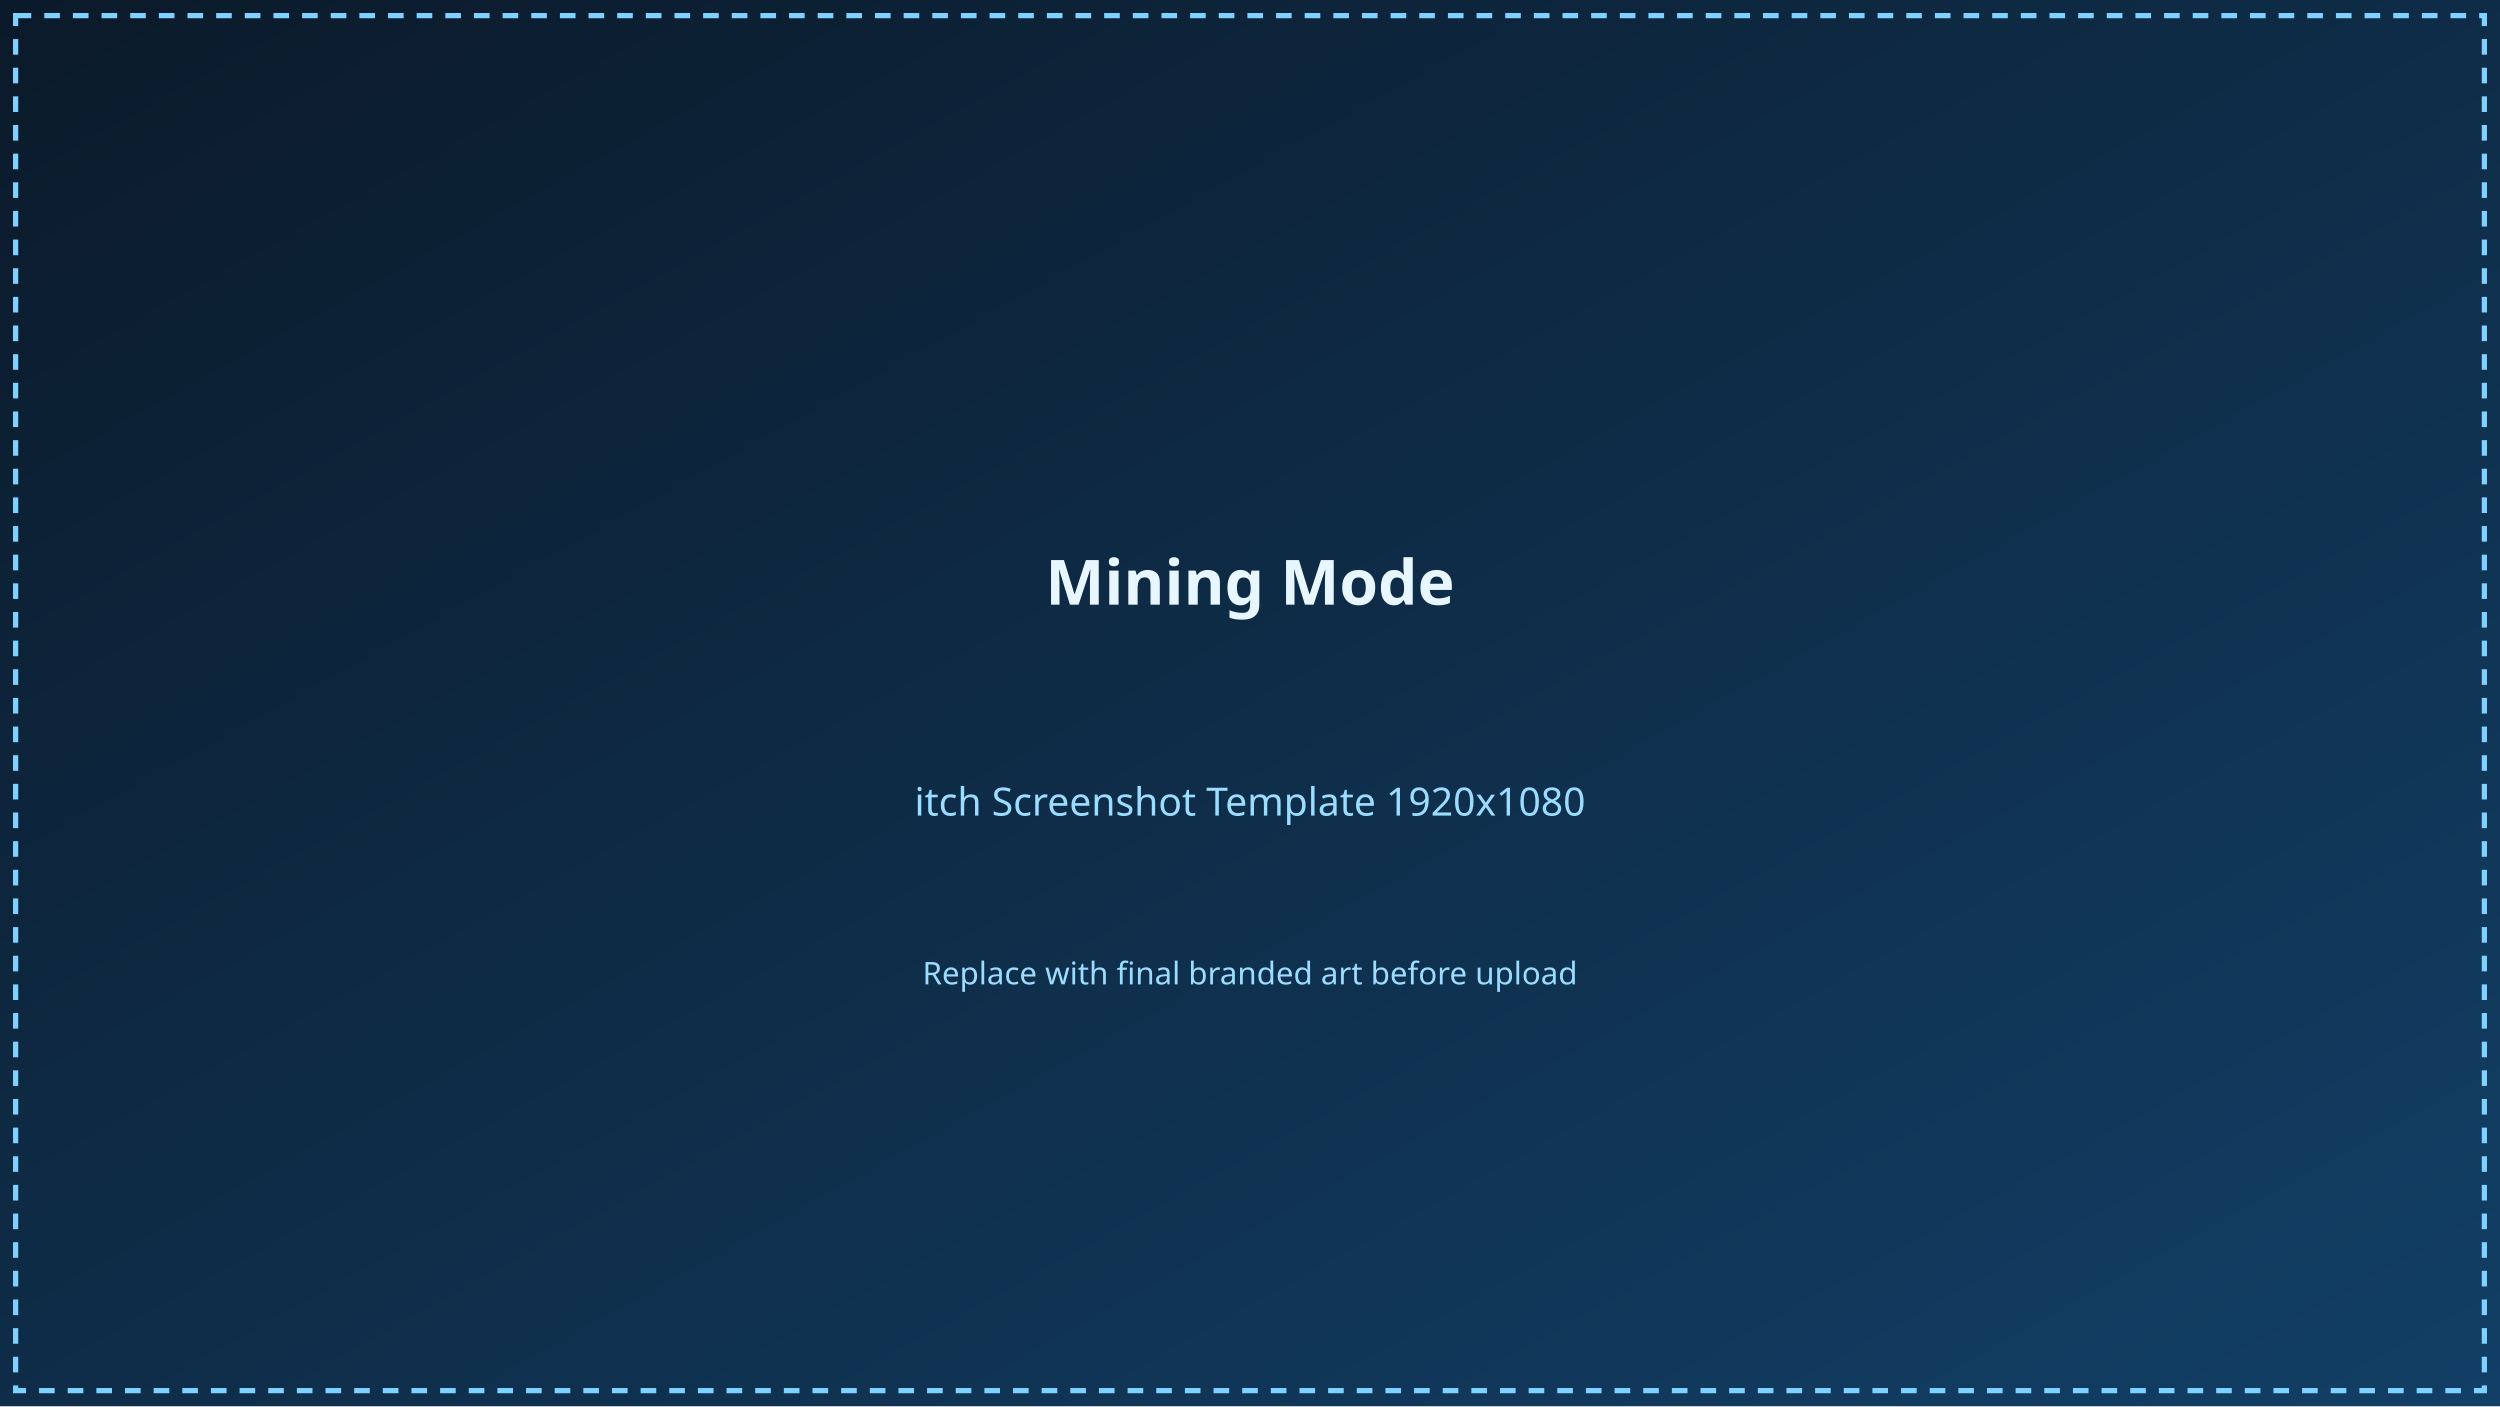
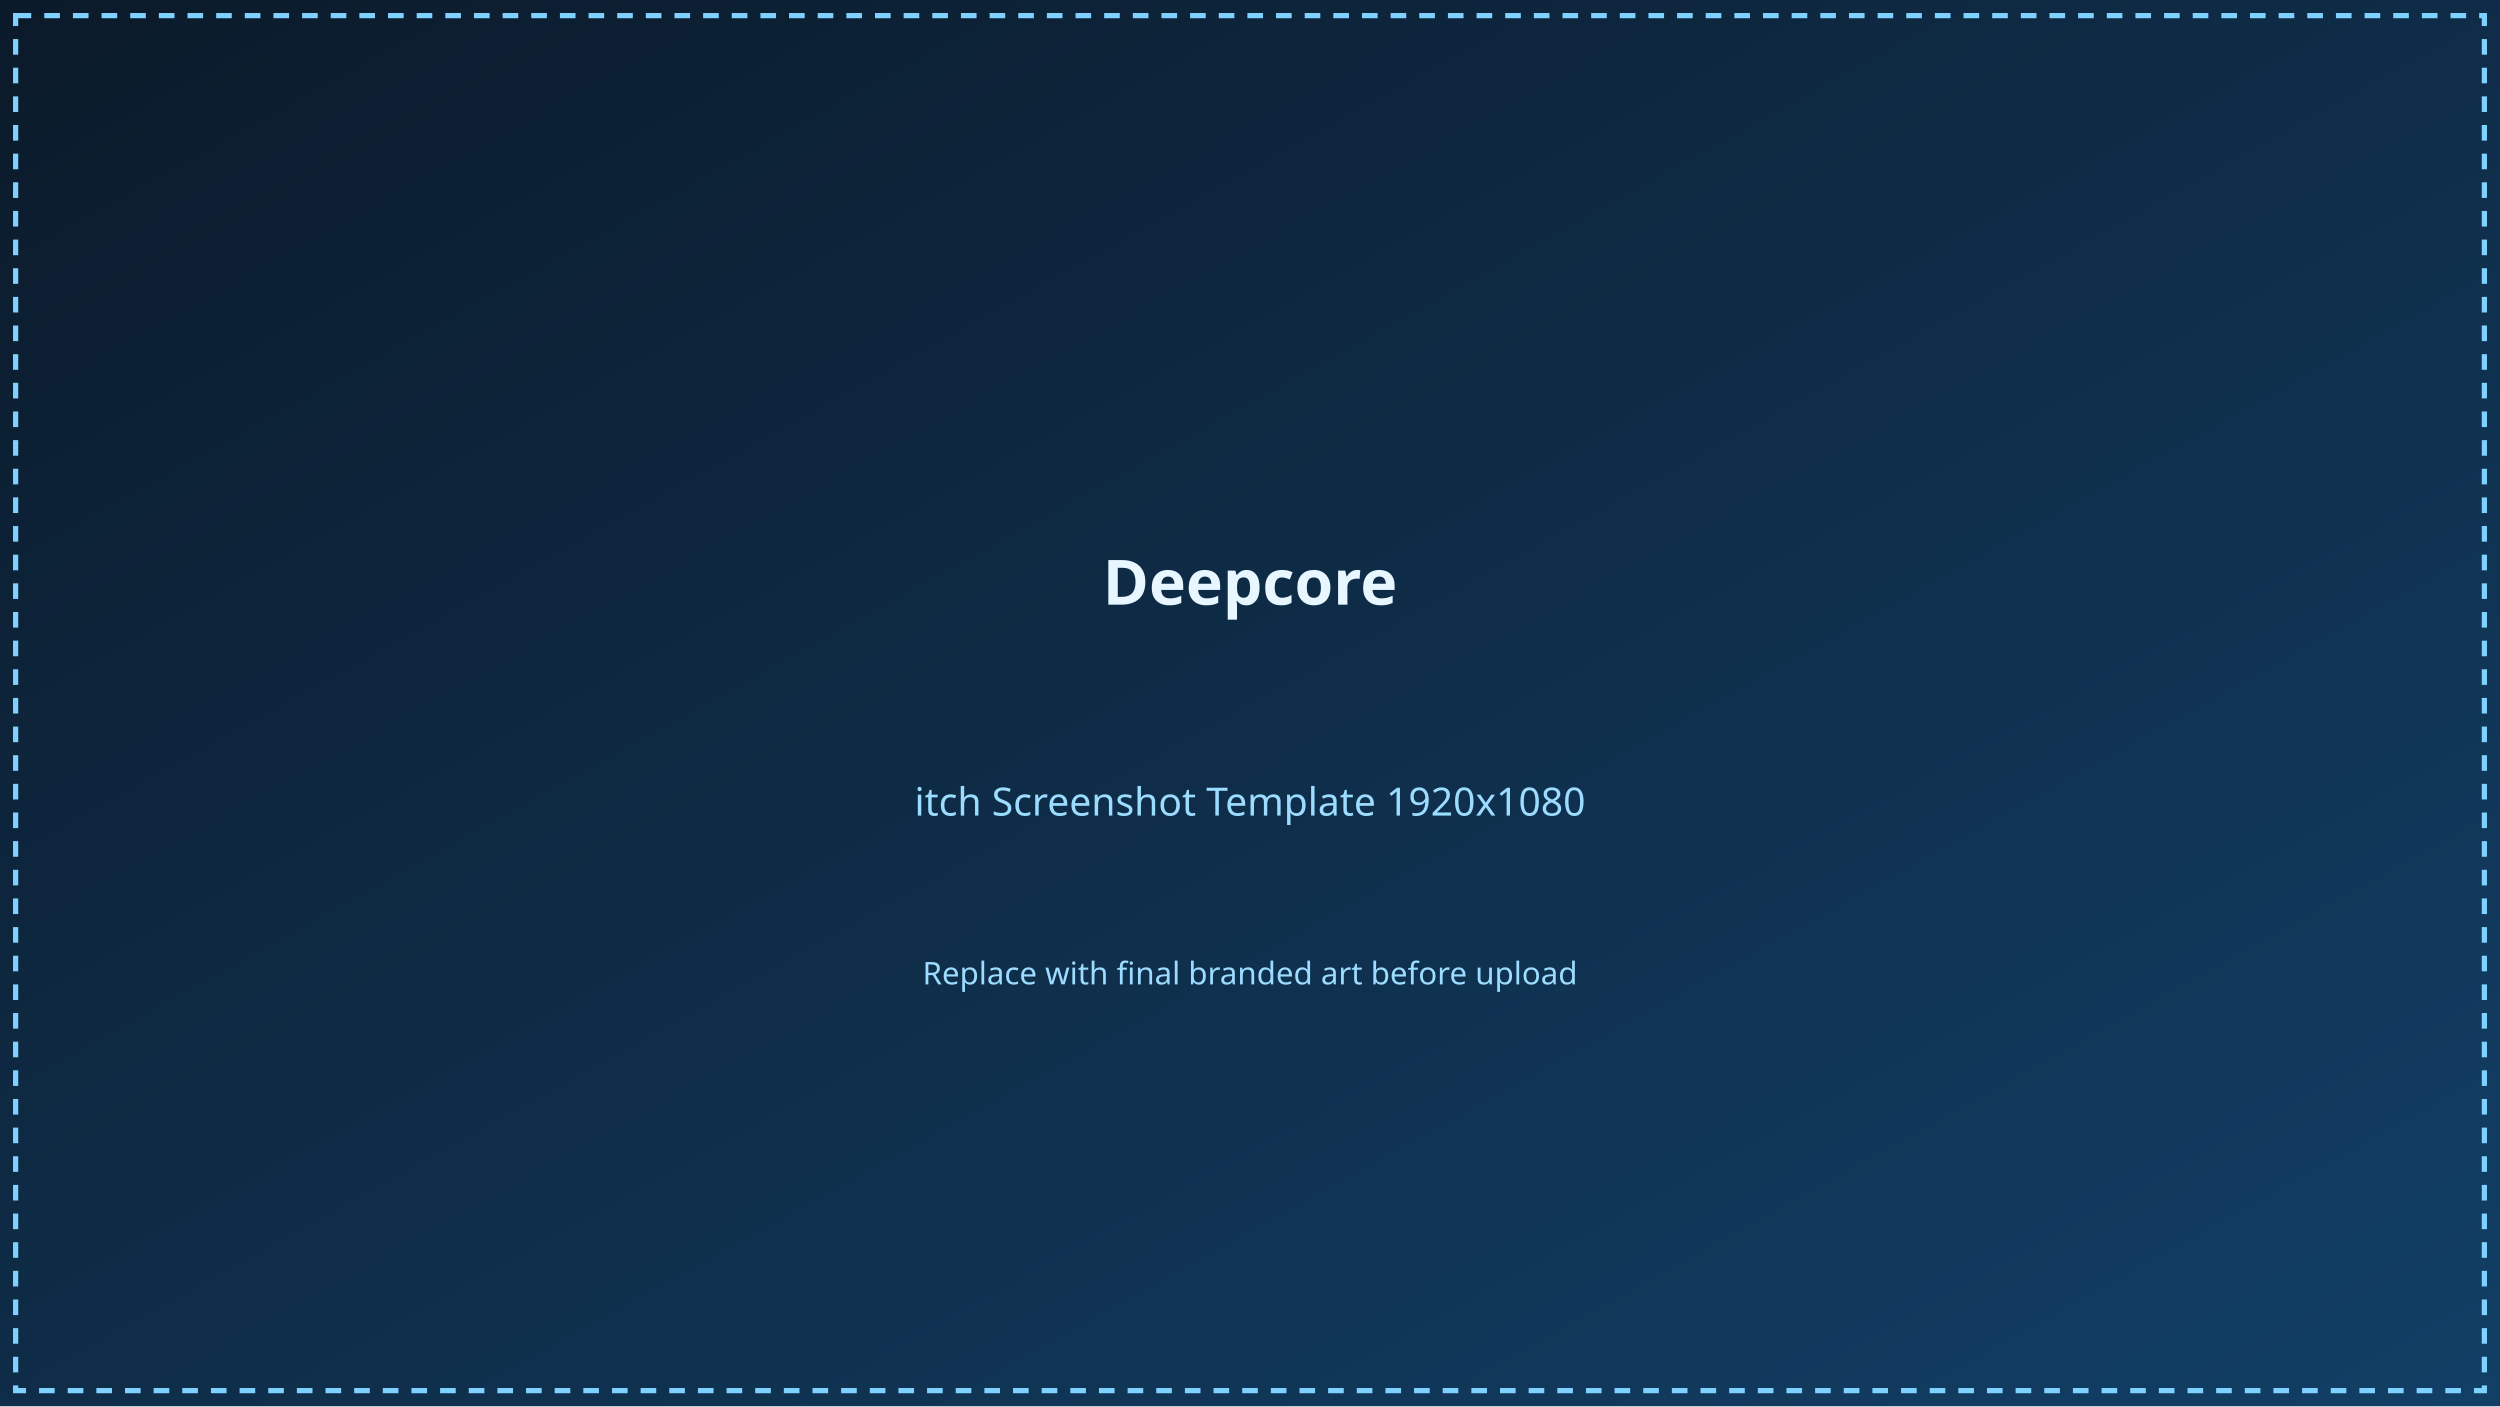
<svg xmlns="http://www.w3.org/2000/svg" width="1920" height="1080" viewBox="0 0 1920 1080">
  <defs>
    <linearGradient id="bg" x1="0" y1="0" x2="1" y2="1">
      <stop offset="0%" stop-color="#0b1a2a" />
      <stop offset="100%" stop-color="#123f66" />
    </linearGradient>
  </defs>
  <rect width="100%" height="100%" fill="url(#bg)" />
  <rect x="12" y="12" width="1896" height="1056" fill="none" stroke="#7fd1ff" stroke-width="4" stroke-dasharray="12 10" />
-   <text x="50%" y="43%" fill="#e7f6ff" text-anchor="middle" font-family="Verdana, sans-serif" font-size="48" font-weight="700">Mining Mode</text>
+   <text x="50%" y="43%" fill="#e7f6ff" text-anchor="middle" font-family="Verdana, sans-serif" font-size="48" font-weight="700">Deepcore</text>
  <text x="50%" y="58%" fill="#9bdcff" text-anchor="middle" font-family="Verdana, sans-serif" font-size="30">itch Screenshot Template 1920x1080</text>
  <text x="50%" y="70%" fill="#9bdcff" text-anchor="middle" font-family="Verdana, sans-serif" font-size="24">Replace with final branded art before upload</text>
</svg>
